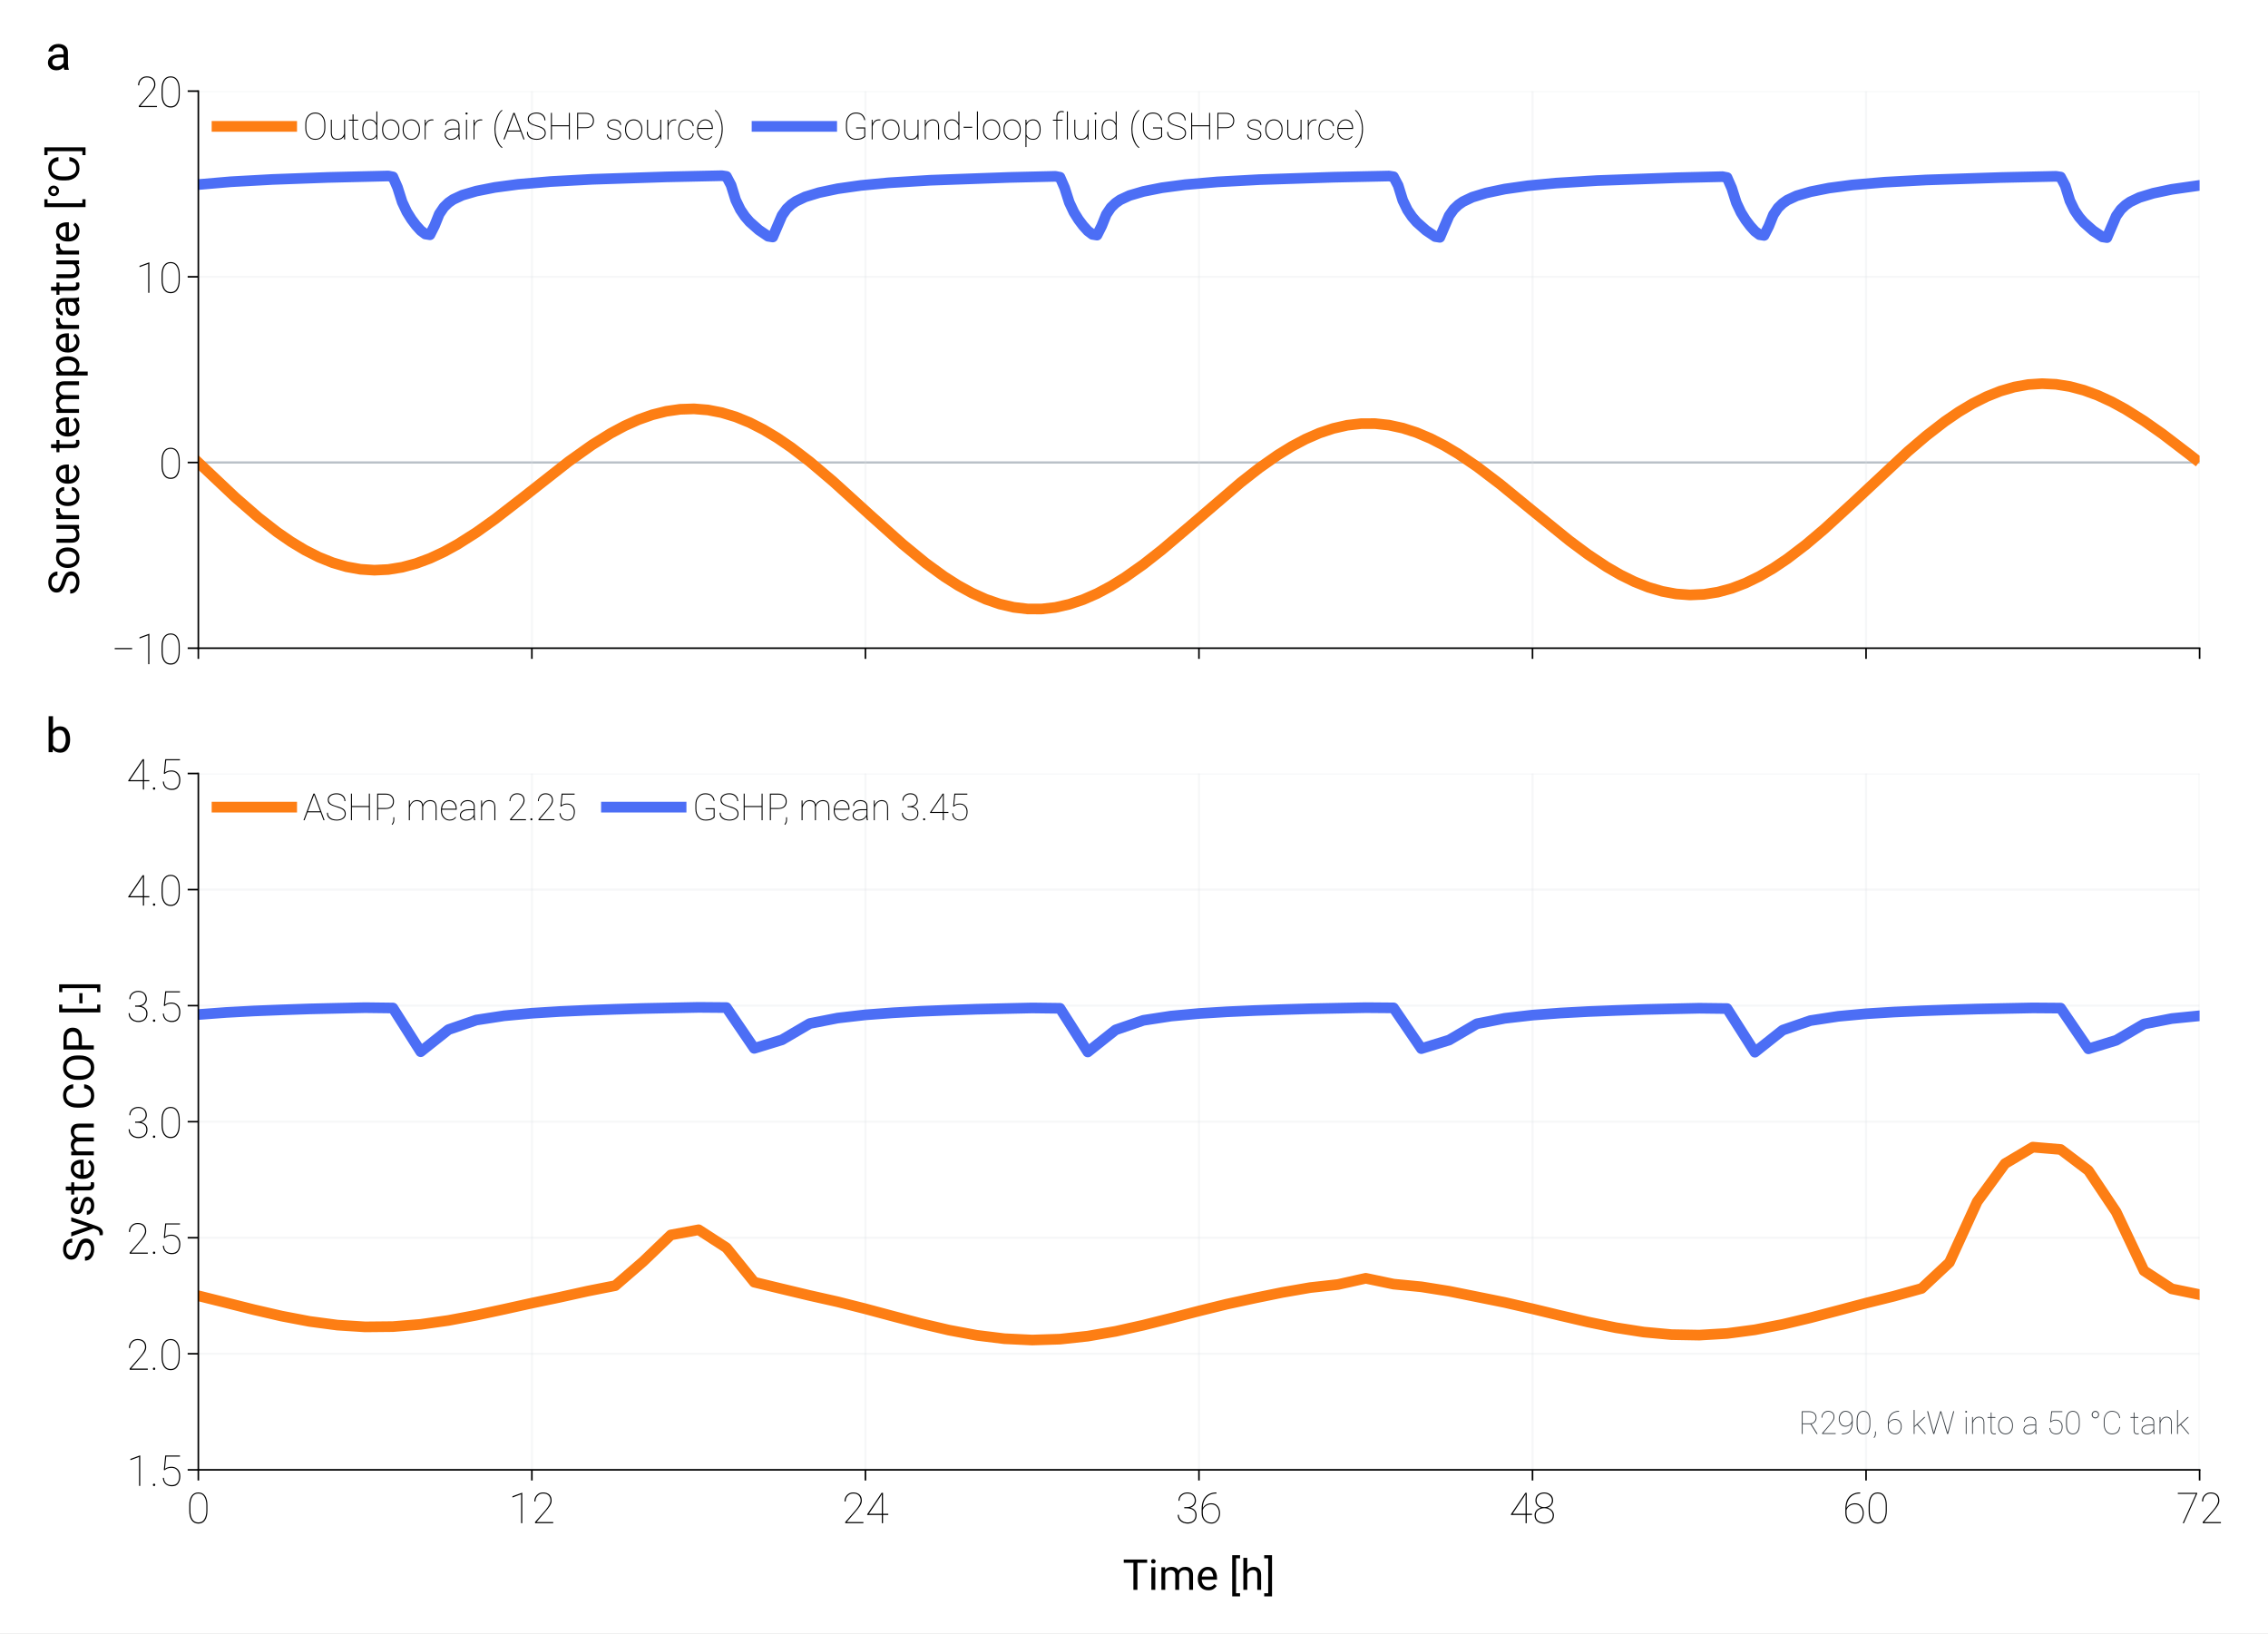
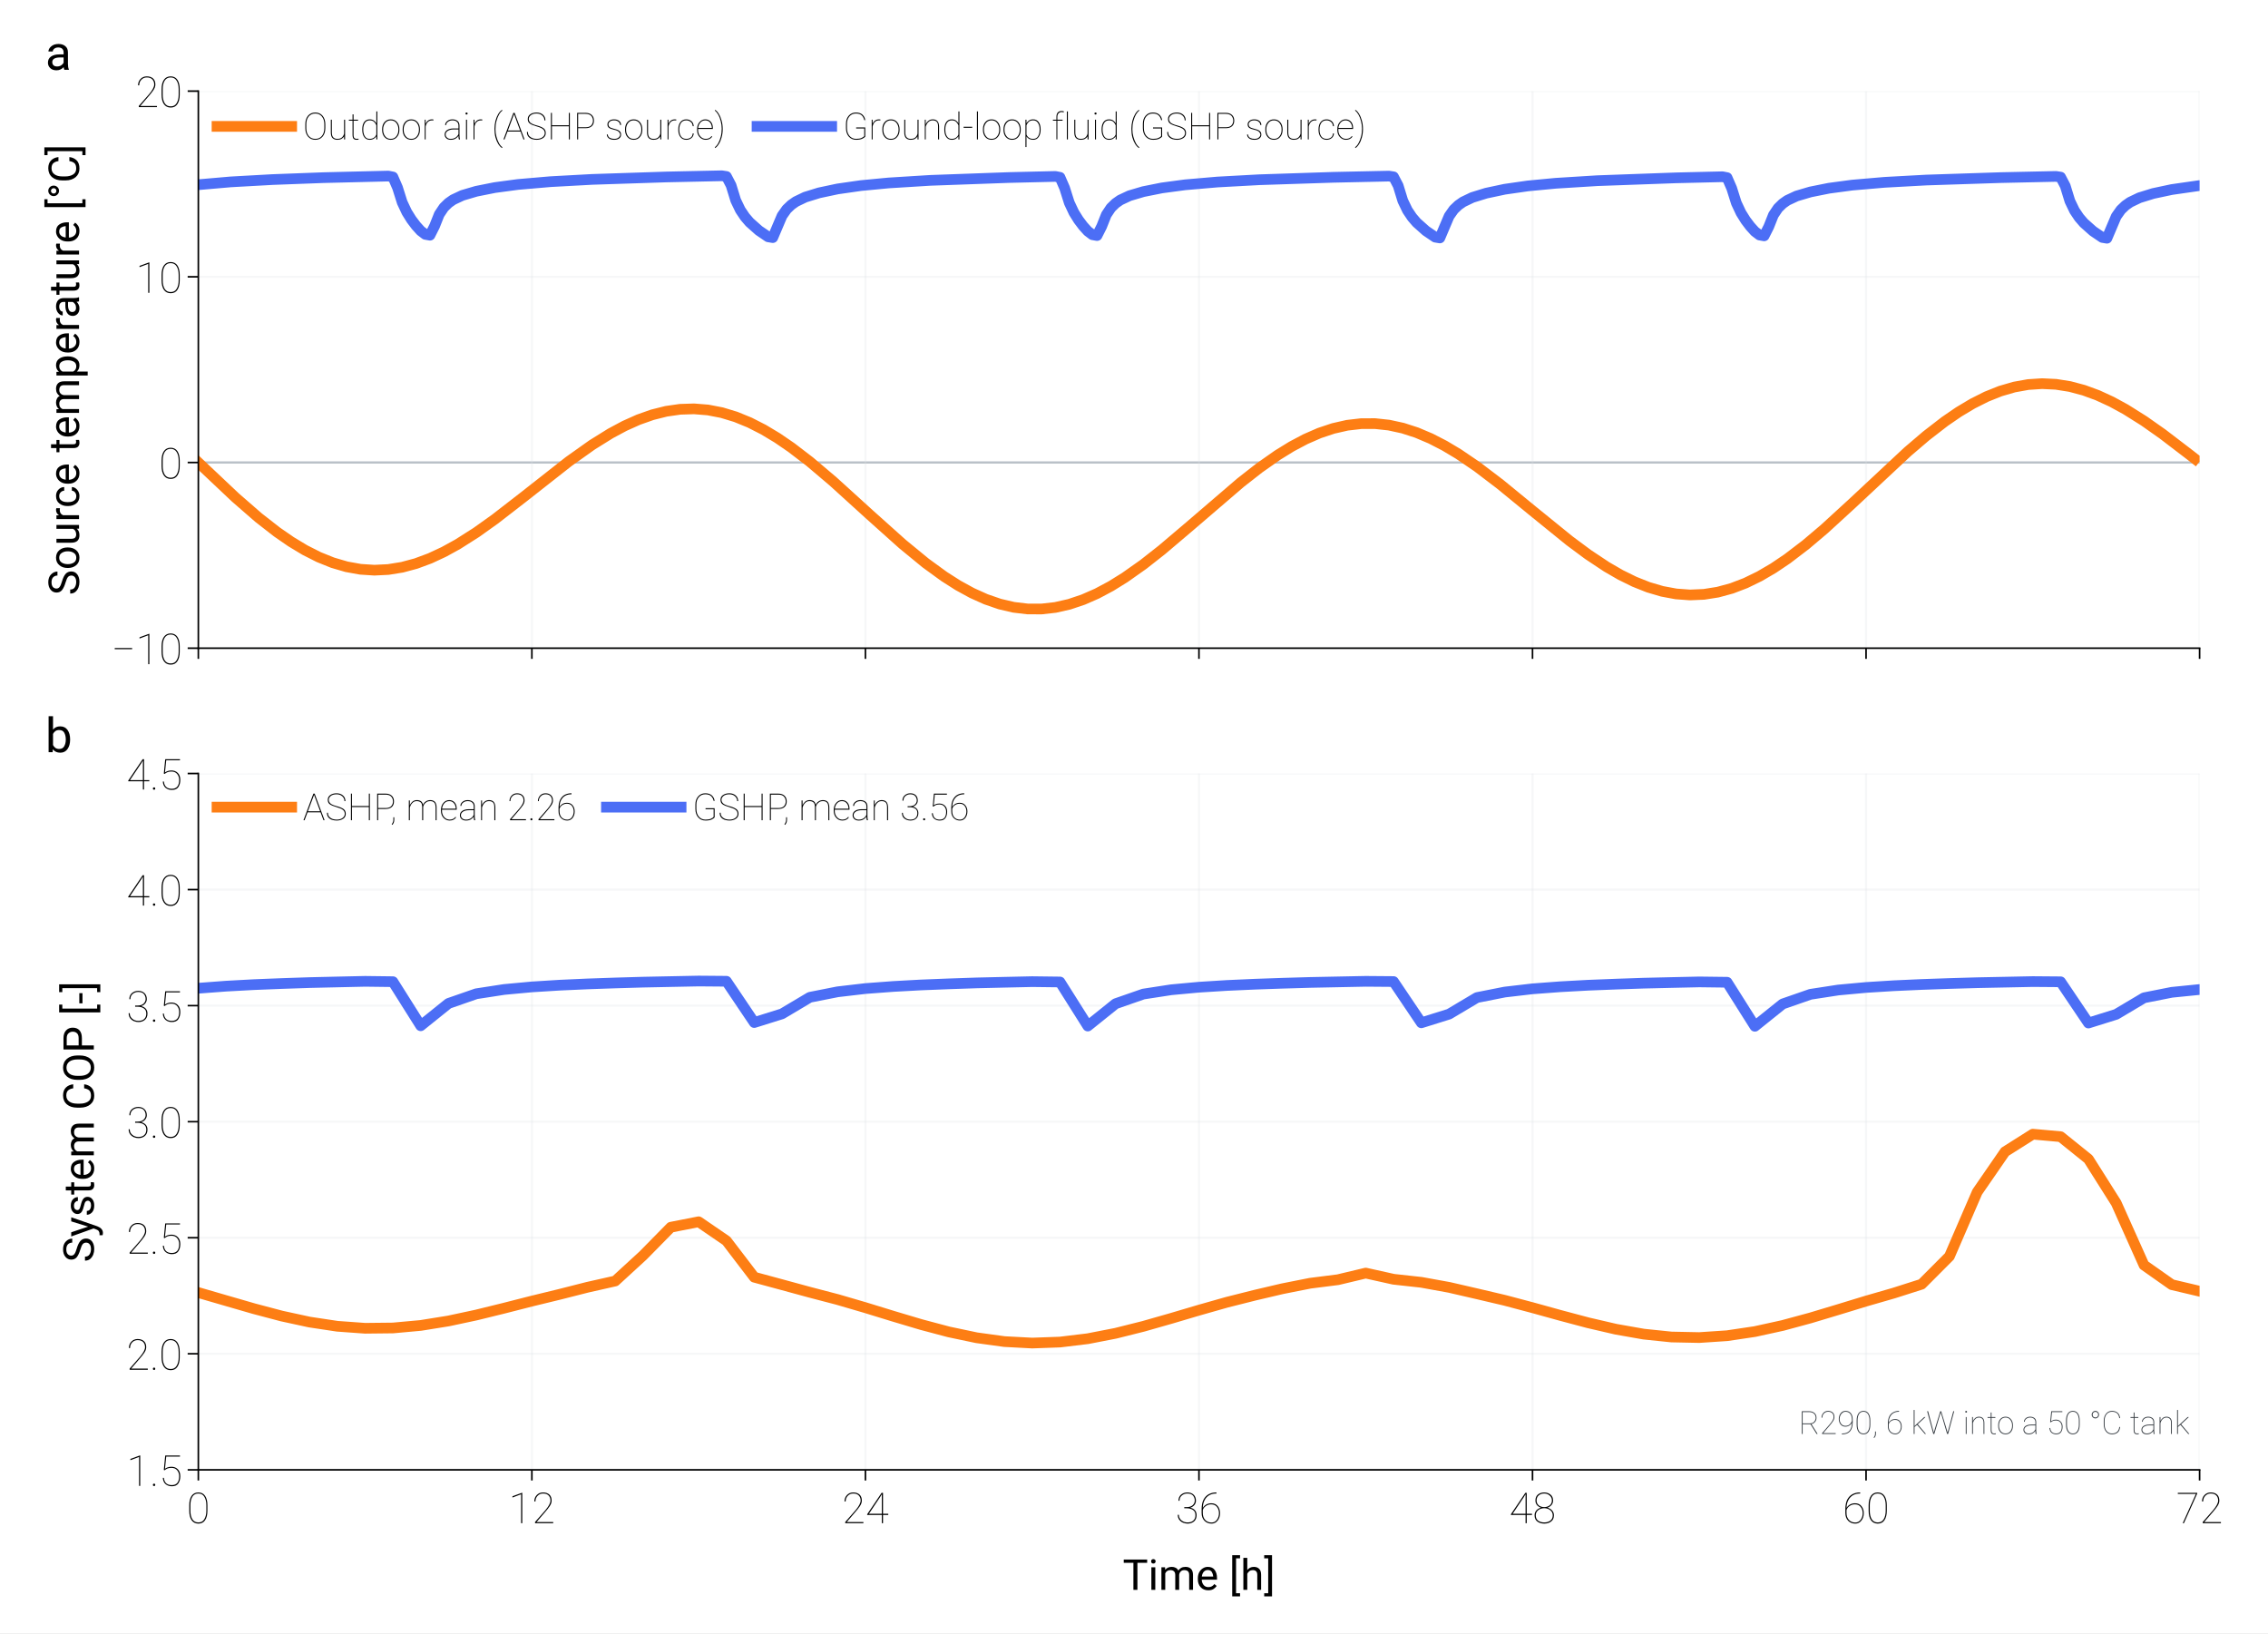
<svg xmlns="http://www.w3.org/2000/svg" xmlns:xlink="http://www.w3.org/1999/xlink" width="425.197pt" height="306.142pt" viewBox="0 0 425.197 306.142" version="1.1">
  <defs>
    <style type="text/css">*{stroke-linejoin: round; stroke-linecap: butt}</style>
  </defs>
  <g id="figure_1">
    <g id="patch_1">
      <path d="M 0 306.142  L 425.197 306.142  L 425.197 0  L 0 0  z " style="fill: #ffffff" />
    </g>
    <g id="axes_1">
      <g id="patch_2">
        <path d="M 37.184 121.51  L 412.373 121.51  L 412.373 17.083  L 37.184 17.083  z " style="fill: #ffffff" />
      </g>
      <g id="line2d_1">
        <path d="M 37.184 86.701  L 412.373 86.701  " clip-path="url(#pf2fb2262dd)" style="fill: none; stroke: #adb5bd; stroke-width: 0.4; stroke-linecap: square" />
      </g>
      <g id="matplotlib.axis_1">
        <g id="xtick_1">
          <g id="line2d_2">
            <path d="M 37.184 121.51  L 37.184 17.083  " clip-path="url(#pf2fb2262dd)" style="fill: none; stroke: #dee2e6; stroke-opacity: 0.25; stroke-width: 0.4; stroke-linecap: square" />
          </g>
          <g id="line2d_3">
            <defs>
              <path id="m6365833f4e" d="M 0 0  L 0 2  " style="stroke: #000000; stroke-width: 0.3" />
            </defs>
            <g>
              <use xlink:href="#m6365833f4e" x="37.184" y="121.51" style="stroke: #000000; stroke-width: 0.3" />
            </g>
          </g>
        </g>
        <g id="xtick_2">
          <g id="line2d_4">
            <path d="M 99.715 121.51  L 99.715 17.083  " clip-path="url(#pf2fb2262dd)" style="fill: none; stroke: #dee2e6; stroke-opacity: 0.25; stroke-width: 0.4; stroke-linecap: square" />
          </g>
          <g id="line2d_5">
            <g>
              <use xlink:href="#m6365833f4e" x="99.715" y="121.51" style="stroke: #000000; stroke-width: 0.3" />
            </g>
          </g>
        </g>
        <g id="xtick_3">
          <g id="line2d_6">
            <path d="M 162.247 121.51  L 162.247 17.083  " clip-path="url(#pf2fb2262dd)" style="fill: none; stroke: #dee2e6; stroke-opacity: 0.25; stroke-width: 0.4; stroke-linecap: square" />
          </g>
          <g id="line2d_7">
            <g>
              <use xlink:href="#m6365833f4e" x="162.247" y="121.51" style="stroke: #000000; stroke-width: 0.3" />
            </g>
          </g>
        </g>
        <g id="xtick_4">
          <g id="line2d_8">
            <path d="M 224.778 121.51  L 224.778 17.083  " clip-path="url(#pf2fb2262dd)" style="fill: none; stroke: #dee2e6; stroke-opacity: 0.25; stroke-width: 0.4; stroke-linecap: square" />
          </g>
          <g id="line2d_9">
            <g>
              <use xlink:href="#m6365833f4e" x="224.778" y="121.51" style="stroke: #000000; stroke-width: 0.3" />
            </g>
          </g>
        </g>
        <g id="xtick_5">
          <g id="line2d_10">
            <path d="M 287.31 121.51  L 287.31 17.083  " clip-path="url(#pf2fb2262dd)" style="fill: none; stroke: #dee2e6; stroke-opacity: 0.25; stroke-width: 0.4; stroke-linecap: square" />
          </g>
          <g id="line2d_11">
            <g>
              <use xlink:href="#m6365833f4e" x="287.31" y="121.51" style="stroke: #000000; stroke-width: 0.3" />
            </g>
          </g>
        </g>
        <g id="xtick_6">
          <g id="line2d_12">
            <path d="M 349.841 121.51  L 349.841 17.083  " clip-path="url(#pf2fb2262dd)" style="fill: none; stroke: #dee2e6; stroke-opacity: 0.25; stroke-width: 0.4; stroke-linecap: square" />
          </g>
          <g id="line2d_13">
            <g>
              <use xlink:href="#m6365833f4e" x="349.841" y="121.51" style="stroke: #000000; stroke-width: 0.3" />
            </g>
          </g>
        </g>
        <g id="xtick_7">
          <g id="line2d_14">
            <path d="M 412.373 121.51  L 412.373 17.083  " clip-path="url(#pf2fb2262dd)" style="fill: none; stroke: #dee2e6; stroke-opacity: 0.25; stroke-width: 0.4; stroke-linecap: square" />
          </g>
          <g id="line2d_15">
            <g>
              <use xlink:href="#m6365833f4e" x="412.373" y="121.51" style="stroke: #000000; stroke-width: 0.3" />
            </g>
          </g>
        </g>
      </g>
      <g id="matplotlib.axis_2">
        <g id="ytick_1">
          <g id="line2d_16">
            <path d="M 37.184 121.51  L 412.373 121.51  " clip-path="url(#pf2fb2262dd)" style="fill: none; stroke: #dee2e6; stroke-opacity: 0.25; stroke-width: 0.4; stroke-linecap: square" />
          </g>
          <g id="line2d_17">
            <defs>
              <path id="macb83165bb" d="M 0 0  L -2 0  " style="stroke: #000000; stroke-width: 0.3" />
            </defs>
            <g>
              <use xlink:href="#macb83165bb" x="37.184" y="121.51" style="stroke: #000000; stroke-width: 0.3" />
            </g>
          </g>
          <g id="text_1">
            <text style="font-weight: 200; font-size: 8px; font-family: 'Roboto', 'Inter', 'Paperlogy', 'Noto Sans CJK KR', 'Pretendard', 'Noto Sans Math', 'Noto Sans Symbols', 'Noto Sans Symbols 2', sans-serif; text-anchor: end" x="34.184" y="124.51" transform="rotate(-0 34.18394 124.5095)">−10</text>
          </g>
        </g>
        <g id="ytick_2">
          <g id="line2d_18">
            <path d="M 37.184 86.701  L 412.373 86.701  " clip-path="url(#pf2fb2262dd)" style="fill: none; stroke: #dee2e6; stroke-opacity: 0.25; stroke-width: 0.4; stroke-linecap: square" />
          </g>
          <g id="line2d_19">
            <g>
              <use xlink:href="#macb83165bb" x="37.184" y="86.701" style="stroke: #000000; stroke-width: 0.3" />
            </g>
          </g>
          <g id="text_2">
            <text style="font-weight: 200; font-size: 8px; font-family: 'Roboto', 'Inter', 'Paperlogy', 'Noto Sans CJK KR', 'Pretendard', 'Noto Sans Math', 'Noto Sans Symbols', 'Noto Sans Symbols 2', sans-serif; text-anchor: end" x="34.184" y="89.701" transform="rotate(-0 34.18394 89.70063)">0</text>
          </g>
        </g>
        <g id="ytick_3">
          <g id="line2d_20">
            <path d="M 37.184 51.892  L 412.373 51.892  " clip-path="url(#pf2fb2262dd)" style="fill: none; stroke: #dee2e6; stroke-opacity: 0.25; stroke-width: 0.4; stroke-linecap: square" />
          </g>
          <g id="line2d_21">
            <g>
              <use xlink:href="#macb83165bb" x="37.184" y="51.892" style="stroke: #000000; stroke-width: 0.3" />
            </g>
          </g>
          <g id="text_3">
            <text style="font-weight: 200; font-size: 8px; font-family: 'Roboto', 'Inter', 'Paperlogy', 'Noto Sans CJK KR', 'Pretendard', 'Noto Sans Math', 'Noto Sans Symbols', 'Noto Sans Symbols 2', sans-serif; text-anchor: end" x="34.184" y="54.892" transform="rotate(-0 34.18394 54.89173)">10</text>
          </g>
        </g>
        <g id="ytick_4">
          <g id="line2d_22">
            <path d="M 37.184 17.083  L 412.373 17.083  " clip-path="url(#pf2fb2262dd)" style="fill: none; stroke: #dee2e6; stroke-opacity: 0.25; stroke-width: 0.4; stroke-linecap: square" />
          </g>
          <g id="line2d_23">
            <g>
              <use xlink:href="#macb83165bb" x="37.184" y="17.083" style="stroke: #000000; stroke-width: 0.3" />
            </g>
          </g>
          <g id="text_4">
            <text style="font-weight: 200; font-size: 8px; font-family: 'Roboto', 'Inter', 'Paperlogy', 'Noto Sans CJK KR', 'Pretendard', 'Noto Sans Math', 'Noto Sans Symbols', 'Noto Sans Symbols 2', sans-serif; text-anchor: end" x="34.184" y="20.083" transform="rotate(-0 34.18394 20.08283)">20</text>
          </g>
        </g>
        <g id="text_5">
          <text style="font-size: 8px; font-family: 'Roboto', 'Inter', 'Paperlogy', 'Noto Sans CJK KR', 'Pretendard', 'Noto Sans Math', 'Noto Sans Symbols', 'Noto Sans Symbols 2', sans-serif; text-anchor: middle" x="14.816" y="69.296" transform="rotate(-90 14.81644 69.29618)">Source temperature [°C]</text>
        </g>
      </g>
      <g id="line2d_24">
        <path d="M 37.184 86.701  L 44.132 93.26  L 48.474 97.038  L 51.948 99.747  L 54.554 101.547  L 57.159 103.118  L 59.765 104.437  L 62.37 105.486  L 64.976 106.249  L 67.581 106.718  L 70.187 106.888  L 72.792 106.76  L 75.398 106.34  L 78.003 105.639  L 80.609 104.671  L 83.214 103.459  L 85.82 102.024  L 89.294 99.816  L 92.767 97.34  L 97.978 93.307  L 106.663 86.486  L 111.006 83.401  L 114.48 81.239  L 117.085 79.845  L 119.691 78.676  L 122.296 77.755  L 124.902 77.101  L 127.507 76.727  L 130.113 76.643  L 132.718 76.853  L 135.324 77.356  L 137.929 78.147  L 140.535 79.213  L 143.14 80.54  L 145.746 82.107  L 148.351 83.89  L 151.825 86.553  L 156.167 90.233  L 163.115 96.541  L 169.195 101.985  L 173.537 105.548  L 177.011 108.077  L 179.617 109.738  L 182.222 111.166  L 184.828 112.338  L 187.433 113.236  L 190.039 113.845  L 192.644 114.155  L 195.25 114.164  L 197.855 113.871  L 200.461 113.282  L 203.066 112.409  L 205.672 111.267  L 208.277 109.876  L 210.883 108.26  L 214.357 105.806  L 217.83 103.078  L 223.041 98.659  L 232.595 90.461  L 236.069 87.745  L 239.543 85.305  L 242.148 83.7  L 244.754 82.319  L 247.359 81.183  L 249.965 80.313  L 252.57 79.722  L 255.176 79.419  L 257.781 79.409  L 260.387 79.691  L 262.992 80.258  L 265.598 81.101  L 268.203 82.204  L 270.809 83.545  L 273.414 85.102  L 276.888 87.463  L 281.23 90.765  L 287.31 95.744  L 294.258 101.378  L 297.732 103.957  L 301.206 106.264  L 303.811 107.771  L 306.417 109.054  L 309.022 110.089  L 311.628 110.856  L 314.233 111.34  L 316.839 111.53  L 319.444 111.419  L 322.05 111.007  L 324.655 110.298  L 327.261 109.302  L 329.866 108.033  L 332.472 106.51  L 335.077 104.756  L 338.551 102.104  L 342.025 99.163  L 347.236 94.39  L 357.658 84.659  L 361.132 81.694  L 364.606 79.009  L 367.211 77.224  L 369.817 75.665  L 372.422 74.355  L 375.028 73.314  L 377.633 72.556  L 380.239 72.089  L 382.844 71.918  L 385.45 72.043  L 388.055 72.457  L 390.661 73.151  L 393.266 74.107  L 395.872 75.307  L 398.477 76.726  L 401.951 78.909  L 405.425 81.355  L 410.636 85.336  L 411.504 86.017  L 411.504 86.017  " clip-path="url(#pf2fb2262dd)" style="fill: none; stroke: #fd7e14; stroke-width: 2; stroke-linecap: square" />
      </g>
      <g id="line2d_25">
-         <path d="M 37.184 34.595  L 43.263 34.072  L 51.08 33.641  L 61.502 33.26  L 72.792 32.991  L 73.661 33.16  L 74.529 35.142  L 75.398 37.874  L 76.266 39.713  L 77.135 41.104  L 78.003 42.253  L 78.872 43.218  L 79.74 43.872  L 80.609 44.009  L 81.477 42.29  L 82.346 40.126  L 83.214 38.842  L 84.083 38  L 84.951 37.396  L 86.688 36.588  L 89.294 35.824  L 92.767 35.135  L 97.11 34.556  L 103.189 34.036  L 111.006 33.612  L 124.902 33.159  L 135.324 32.937  L 136.192 33.069  L 137.061 34.713  L 137.929 37.506  L 138.798 39.297  L 139.666 40.576  L 140.535 41.58  L 142.272 43.118  L 144.009 44.29  L 144.877 44.426  L 146.614 40.373  L 147.483 39.155  L 148.351 38.335  L 149.22 37.734  L 150.957 36.908  L 153.562 36.111  L 157.036 35.38  L 161.378 34.762  L 166.589 34.271  L 174.406 33.789  L 189.17 33.26  L 197.855 33.057  L 198.724 33.226  L 199.592 35.208  L 200.461 37.939  L 201.329 39.778  L 202.198 41.169  L 203.066 42.318  L 203.935 43.283  L 204.803 43.936  L 205.672 44.074  L 206.54 42.355  L 207.409 40.192  L 208.277 38.907  L 209.146 38.066  L 210.014 37.461  L 211.751 36.653  L 214.357 35.889  L 217.83 35.198  L 222.173 34.62  L 228.252 34.099  L 236.069 33.676  L 249.965 33.222  L 260.387 33  L 261.255 33.132  L 262.124 34.777  L 262.992 37.569  L 263.861 39.359  L 264.729 40.639  L 265.598 41.642  L 267.335 43.18  L 269.072 44.352  L 269.94 44.488  L 271.677 40.435  L 272.546 39.217  L 273.414 38.397  L 274.283 37.796  L 276.02 36.969  L 278.625 36.171  L 282.099 35.44  L 286.441 34.822  L 291.652 34.33  L 299.469 33.849  L 314.233 33.319  L 322.918 33.114  L 323.787 33.283  L 324.655 35.265  L 325.524 37.996  L 326.392 39.835  L 327.261 41.226  L 328.129 42.375  L 328.998 43.339  L 329.866 43.993  L 330.735 44.13  L 331.603 42.412  L 332.472 40.249  L 333.34 38.964  L 334.209 38.123  L 335.077 37.518  L 336.814 36.71  L 339.42 35.946  L 342.893 35.255  L 347.236 34.677  L 353.315 34.157  L 361.132 33.733  L 375.028 33.28  L 385.45 33.054  L 386.318 33.187  L 387.187 34.831  L 388.055 37.623  L 388.924 39.413  L 389.792 40.692  L 390.661 41.695  L 392.398 43.233  L 394.135 44.405  L 395.003 44.541  L 396.74 40.488  L 397.609 39.271  L 398.477 38.451  L 399.346 37.849  L 401.083 37.023  L 403.688 36.225  L 407.162 35.494  L 411.504 34.876  L 411.504 34.876  " clip-path="url(#pf2fb2262dd)" style="fill: none; stroke: #4c6ef5; stroke-width: 2; stroke-linecap: square" />
+         <path d="M 37.184 34.624  L 43.263 34.097  L 51.08 33.662  L 60.633 33.302  L 72.792 33.006  L 73.661 33.177  L 74.529 35.177  L 75.398 37.928  L 76.266 39.773  L 77.135 41.165  L 78.003 42.312  L 78.872 43.275  L 79.74 43.934  L 80.609 44.091  L 81.477 42.372  L 82.346 40.19  L 83.214 38.895  L 84.083 38.047  L 84.951 37.439  L 86.688 36.625  L 89.294 35.857  L 92.767 35.163  L 97.11 34.581  L 103.189 34.057  L 111.006 33.631  L 124.902 33.174  L 135.324 32.95  L 136.192 33.084  L 137.061 34.744  L 137.929 37.564  L 138.798 39.37  L 139.666 40.659  L 140.535 41.67  L 142.272 43.216  L 144.009 44.395  L 144.877 44.541  L 146.614 40.455  L 147.483 39.225  L 148.351 38.398  L 149.22 37.791  L 150.957 36.957  L 153.562 36.153  L 157.036 35.416  L 161.378 34.793  L 166.589 34.297  L 174.406 33.812  L 189.17 33.278  L 197.855 33.073  L 198.724 33.244  L 199.592 35.243  L 200.461 37.993  L 201.329 39.839  L 202.198 41.231  L 203.066 42.378  L 203.935 43.34  L 204.803 43.999  L 205.672 44.156  L 206.54 42.438  L 207.409 40.256  L 208.277 38.961  L 209.146 38.114  L 210.014 37.505  L 211.751 36.691  L 214.357 35.921  L 217.83 35.227  L 222.173 34.645  L 228.252 34.121  L 236.069 33.694  L 249.965 33.238  L 260.387 33.014  L 261.255 33.148  L 262.124 34.808  L 262.992 37.627  L 263.861 39.433  L 264.729 40.722  L 265.598 41.732  L 267.335 43.279  L 269.072 44.457  L 269.94 44.603  L 271.677 40.518  L 272.546 39.288  L 273.414 38.46  L 274.283 37.853  L 276.02 37.019  L 278.625 36.214  L 282.099 35.476  L 286.441 34.853  L 291.652 34.357  L 299.469 33.872  L 314.233 33.338  L 322.918 33.131  L 323.787 33.301  L 324.655 35.301  L 325.524 38.051  L 326.392 39.896  L 327.261 41.288  L 328.129 42.435  L 328.998 43.397  L 329.866 44.056  L 330.735 44.213  L 331.603 42.495  L 332.472 40.313  L 333.34 39.019  L 334.209 38.171  L 335.077 37.562  L 336.814 36.748  L 339.42 35.979  L 342.893 35.284  L 347.236 34.702  L 353.315 34.179  L 361.132 33.752  L 375.028 33.296  L 385.45 33.069  L 386.318 33.203  L 387.187 34.863  L 388.055 37.681  L 388.924 39.487  L 389.792 40.776  L 390.661 41.786  L 392.398 43.332  L 394.135 44.511  L 395.003 44.657  L 396.74 40.572  L 397.609 39.342  L 398.477 38.514  L 399.346 37.907  L 401.083 37.073  L 403.688 36.268  L 407.162 35.531  L 411.504 34.908  L 411.504 34.908  " clip-path="url(#pf2fb2262dd)" style="fill: none; stroke: #4c6ef5; stroke-width: 2; stroke-linecap: square" />
      </g>
      <g id="patch_3">
        <path d="M 37.184 121.51  L 37.184 17.083  " style="fill: none; stroke: #000000; stroke-width: 0.3; stroke-linejoin: miter; stroke-linecap: square" />
      </g>
      <g id="patch_4">
        <path d="M 37.184 121.51  L 412.373 121.51  " style="fill: none; stroke: #000000; stroke-width: 0.3; stroke-linejoin: miter; stroke-linecap: square" />
      </g>
      <g id="text_6">
        <text style="font-size: 9px; font-family: 'Roboto', 'Inter', 'Paperlogy', 'Noto Sans CJK KR', 'Pretendard', 'Noto Sans Math', 'Noto Sans Symbols', 'Noto Sans Symbols 2', sans-serif; text-anchor: start" x="8.504" y="13.083" transform="rotate(-0 8.503937 13.08283)">a</text>
      </g>
      <g id="legend_1">
        <g id="line2d_26">
          <path d="M 40.684 23.693  L 47.684 23.693  L 54.684 23.693  " style="fill: none; stroke: #fd7e14; stroke-width: 2; stroke-linecap: square" />
        </g>
        <g id="text_7">
          <text style="font-weight: 200; font-size: 7px; font-family: 'Roboto', 'Inter', 'Paperlogy', 'Noto Sans CJK KR', 'Pretendard', 'Noto Sans Math', 'Noto Sans Symbols', 'Noto Sans Symbols 2', sans-serif; text-anchor: start" x="56.784" y="26.143" transform="rotate(-0 56.78394 26.14346)">Outdoor air (ASHP source)</text>
        </g>
        <g id="line2d_27">
          <path d="M 141.925 23.693  L 148.925 23.693  L 155.925 23.693  " style="fill: none; stroke: #4c6ef5; stroke-width: 2; stroke-linecap: square" />
        </g>
        <g id="text_8">
          <text style="font-weight: 200; font-size: 7px; font-family: 'Roboto', 'Inter', 'Paperlogy', 'Noto Sans CJK KR', 'Pretendard', 'Noto Sans Math', 'Noto Sans Symbols', 'Noto Sans Symbols 2', sans-serif; text-anchor: start" x="158.025" y="26.143" transform="rotate(-0 158.0247 26.14346)">Ground-loop fluid (GSHP source)</text>
        </g>
      </g>
    </g>
    <g id="axes_2">
      <g id="patch_5">
        <path d="M 37.184 275.539  L 412.373 275.539  L 412.373 145.006  L 37.184 145.006  z " style="fill: #ffffff" />
      </g>
      <g id="matplotlib.axis_3">
        <g id="xtick_8">
          <g id="line2d_28">
            <path d="M 37.184 275.539  L 37.184 145.006  " clip-path="url(#p4fd9c364bf)" style="fill: none; stroke: #dee2e6; stroke-opacity: 0.25; stroke-width: 0.4; stroke-linecap: square" />
          </g>
          <g id="line2d_29">
            <g>
              <use xlink:href="#m6365833f4e" x="37.184" y="275.539" style="stroke: #000000; stroke-width: 0.3" />
            </g>
          </g>
          <g id="text_9">
            <text style="font-weight: 200; font-size: 8px; font-family: 'Roboto', 'Inter', 'Paperlogy', 'Noto Sans CJK KR', 'Pretendard', 'Noto Sans Math', 'Noto Sans Symbols', 'Noto Sans Symbols 2', sans-serif; text-anchor: middle" x="37.184" y="285.539" transform="rotate(-0 37.18394 285.5389)">0</text>
          </g>
        </g>
        <g id="xtick_9">
          <g id="line2d_30">
            <path d="M 99.715 275.539  L 99.715 145.006  " clip-path="url(#p4fd9c364bf)" style="fill: none; stroke: #dee2e6; stroke-opacity: 0.25; stroke-width: 0.4; stroke-linecap: square" />
          </g>
          <g id="line2d_31">
            <g>
              <use xlink:href="#m6365833f4e" x="99.715" y="275.539" style="stroke: #000000; stroke-width: 0.3" />
            </g>
          </g>
          <g id="text_10">
            <text style="font-weight: 200; font-size: 8px; font-family: 'Roboto', 'Inter', 'Paperlogy', 'Noto Sans CJK KR', 'Pretendard', 'Noto Sans Math', 'Noto Sans Symbols', 'Noto Sans Symbols 2', sans-serif; text-anchor: middle" x="99.715" y="285.539" transform="rotate(-0 99.71543 285.5389)">12</text>
          </g>
        </g>
        <g id="xtick_10">
          <g id="line2d_32">
            <path d="M 162.247 275.539  L 162.247 145.006  " clip-path="url(#p4fd9c364bf)" style="fill: none; stroke: #dee2e6; stroke-opacity: 0.25; stroke-width: 0.4; stroke-linecap: square" />
          </g>
          <g id="line2d_33">
            <g>
              <use xlink:href="#m6365833f4e" x="162.247" y="275.539" style="stroke: #000000; stroke-width: 0.3" />
            </g>
          </g>
          <g id="text_11">
            <text style="font-weight: 200; font-size: 8px; font-family: 'Roboto', 'Inter', 'Paperlogy', 'Noto Sans CJK KR', 'Pretendard', 'Noto Sans Math', 'Noto Sans Symbols', 'Noto Sans Symbols 2', sans-serif; text-anchor: middle" x="162.247" y="285.539" transform="rotate(-0 162.2469 285.5389)">24</text>
          </g>
        </g>
        <g id="xtick_11">
          <g id="line2d_34">
            <path d="M 224.778 275.539  L 224.778 145.006  " clip-path="url(#p4fd9c364bf)" style="fill: none; stroke: #dee2e6; stroke-opacity: 0.25; stroke-width: 0.4; stroke-linecap: square" />
          </g>
          <g id="line2d_35">
            <g>
              <use xlink:href="#m6365833f4e" x="224.778" y="275.539" style="stroke: #000000; stroke-width: 0.3" />
            </g>
          </g>
          <g id="text_12">
            <text style="font-weight: 200; font-size: 8px; font-family: 'Roboto', 'Inter', 'Paperlogy', 'Noto Sans CJK KR', 'Pretendard', 'Noto Sans Math', 'Noto Sans Symbols', 'Noto Sans Symbols 2', sans-serif; text-anchor: middle" x="224.778" y="285.539" transform="rotate(-0 224.7784 285.5389)">36</text>
          </g>
        </g>
        <g id="xtick_12">
          <g id="line2d_36">
            <path d="M 287.31 275.539  L 287.31 145.006  " clip-path="url(#p4fd9c364bf)" style="fill: none; stroke: #dee2e6; stroke-opacity: 0.25; stroke-width: 0.4; stroke-linecap: square" />
          </g>
          <g id="line2d_37">
            <g>
              <use xlink:href="#m6365833f4e" x="287.31" y="275.539" style="stroke: #000000; stroke-width: 0.3" />
            </g>
          </g>
          <g id="text_13">
            <text style="font-weight: 200; font-size: 8px; font-family: 'Roboto', 'Inter', 'Paperlogy', 'Noto Sans CJK KR', 'Pretendard', 'Noto Sans Math', 'Noto Sans Symbols', 'Noto Sans Symbols 2', sans-serif; text-anchor: middle" x="287.31" y="285.539" transform="rotate(-0 287.3099 285.5389)">48</text>
          </g>
        </g>
        <g id="xtick_13">
          <g id="line2d_38">
            <path d="M 349.841 275.539  L 349.841 145.006  " clip-path="url(#p4fd9c364bf)" style="fill: none; stroke: #dee2e6; stroke-opacity: 0.25; stroke-width: 0.4; stroke-linecap: square" />
          </g>
          <g id="line2d_39">
            <g>
              <use xlink:href="#m6365833f4e" x="349.841" y="275.539" style="stroke: #000000; stroke-width: 0.3" />
            </g>
          </g>
          <g id="text_14">
            <text style="font-weight: 200; font-size: 8px; font-family: 'Roboto', 'Inter', 'Paperlogy', 'Noto Sans CJK KR', 'Pretendard', 'Noto Sans Math', 'Noto Sans Symbols', 'Noto Sans Symbols 2', sans-serif; text-anchor: middle" x="349.841" y="285.539" transform="rotate(-0 349.8414 285.5389)">60</text>
          </g>
        </g>
        <g id="xtick_14">
          <g id="line2d_40">
            <path d="M 412.373 275.539  L 412.373 145.006  " clip-path="url(#p4fd9c364bf)" style="fill: none; stroke: #dee2e6; stroke-opacity: 0.25; stroke-width: 0.4; stroke-linecap: square" />
          </g>
          <g id="line2d_41">
            <g>
              <use xlink:href="#m6365833f4e" x="412.373" y="275.539" style="stroke: #000000; stroke-width: 0.3" />
            </g>
          </g>
          <g id="text_15">
            <text style="font-weight: 200; font-size: 8px; font-family: 'Roboto', 'Inter', 'Paperlogy', 'Noto Sans CJK KR', 'Pretendard', 'Noto Sans Math', 'Noto Sans Symbols', 'Noto Sans Symbols 2', sans-serif; text-anchor: middle" x="412.373" y="285.539" transform="rotate(-0 412.3729 285.5389)">72</text>
          </g>
        </g>
        <g id="text_16">
          <text style="font-size: 8px; font-family: 'Roboto', 'Inter', 'Paperlogy', 'Noto Sans CJK KR', 'Pretendard', 'Noto Sans Math', 'Noto Sans Symbols', 'Noto Sans Symbols 2', sans-serif; text-anchor: middle" x="224.778" y="298.039" transform="rotate(-0 224.7784 298.0389)">Time [h]</text>
        </g>
      </g>
      <g id="matplotlib.axis_4">
        <g id="ytick_5">
          <g id="line2d_42">
            <path d="M 37.184 275.539  L 412.373 275.539  " clip-path="url(#p4fd9c364bf)" style="fill: none; stroke: #dee2e6; stroke-opacity: 0.25; stroke-width: 0.4; stroke-linecap: square" />
          </g>
          <g id="line2d_43">
            <g>
              <use xlink:href="#macb83165bb" x="37.184" y="275.539" style="stroke: #000000; stroke-width: 0.3" />
            </g>
          </g>
          <g id="text_17">
            <text style="font-weight: 200; font-size: 8px; font-family: 'Roboto', 'Inter', 'Paperlogy', 'Noto Sans CJK KR', 'Pretendard', 'Noto Sans Math', 'Noto Sans Symbols', 'Noto Sans Symbols 2', sans-serif; text-anchor: end" x="34.184" y="278.539" transform="rotate(-0 34.18394 278.5389)">1.5</text>
          </g>
        </g>
        <g id="ytick_6">
          <g id="line2d_44">
            <path d="M 37.184 253.783  L 412.373 253.783  " clip-path="url(#p4fd9c364bf)" style="fill: none; stroke: #dee2e6; stroke-opacity: 0.25; stroke-width: 0.4; stroke-linecap: square" />
          </g>
          <g id="line2d_45">
            <g>
              <use xlink:href="#macb83165bb" x="37.184" y="253.783" style="stroke: #000000; stroke-width: 0.3" />
            </g>
          </g>
          <g id="text_18">
            <text style="font-weight: 200; font-size: 8px; font-family: 'Roboto', 'Inter', 'Paperlogy', 'Noto Sans CJK KR', 'Pretendard', 'Noto Sans Math', 'Noto Sans Symbols', 'Noto Sans Symbols 2', sans-serif; text-anchor: end" x="34.184" y="256.783" transform="rotate(-0 34.18394 256.7833)">2.0</text>
          </g>
        </g>
        <g id="ytick_7">
          <g id="line2d_46">
            <path d="M 37.184 232.028  L 412.373 232.028  " clip-path="url(#p4fd9c364bf)" style="fill: none; stroke: #dee2e6; stroke-opacity: 0.25; stroke-width: 0.4; stroke-linecap: square" />
          </g>
          <g id="line2d_47">
            <g>
              <use xlink:href="#macb83165bb" x="37.184" y="232.028" style="stroke: #000000; stroke-width: 0.3" />
            </g>
          </g>
          <g id="text_19">
            <text style="font-weight: 200; font-size: 8px; font-family: 'Roboto', 'Inter', 'Paperlogy', 'Noto Sans CJK KR', 'Pretendard', 'Noto Sans Math', 'Noto Sans Symbols', 'Noto Sans Symbols 2', sans-serif; text-anchor: end" x="34.184" y="235.028" transform="rotate(-0 34.18394 235.0278)">2.5</text>
          </g>
        </g>
        <g id="ytick_8">
          <g id="line2d_48">
            <path d="M 37.184 210.272  L 412.373 210.272  " clip-path="url(#p4fd9c364bf)" style="fill: none; stroke: #dee2e6; stroke-opacity: 0.25; stroke-width: 0.4; stroke-linecap: square" />
          </g>
          <g id="line2d_49">
            <g>
              <use xlink:href="#macb83165bb" x="37.184" y="210.272" style="stroke: #000000; stroke-width: 0.3" />
            </g>
          </g>
          <g id="text_20">
            <text style="font-weight: 200; font-size: 8px; font-family: 'Roboto', 'Inter', 'Paperlogy', 'Noto Sans CJK KR', 'Pretendard', 'Noto Sans Math', 'Noto Sans Symbols', 'Noto Sans Symbols 2', sans-serif; text-anchor: end" x="34.184" y="213.272" transform="rotate(-0 34.18394 213.2722)">3.0</text>
          </g>
        </g>
        <g id="ytick_9">
          <g id="line2d_50">
            <path d="M 37.184 188.517  L 412.373 188.517  " clip-path="url(#p4fd9c364bf)" style="fill: none; stroke: #dee2e6; stroke-opacity: 0.25; stroke-width: 0.4; stroke-linecap: square" />
          </g>
          <g id="line2d_51">
            <g>
              <use xlink:href="#macb83165bb" x="37.184" y="188.517" style="stroke: #000000; stroke-width: 0.3" />
            </g>
          </g>
          <g id="text_21">
            <text style="font-weight: 200; font-size: 8px; font-family: 'Roboto', 'Inter', 'Paperlogy', 'Noto Sans CJK KR', 'Pretendard', 'Noto Sans Math', 'Noto Sans Symbols', 'Noto Sans Symbols 2', sans-serif; text-anchor: end" x="34.184" y="191.517" transform="rotate(-0 34.18394 191.5167)">3.5</text>
          </g>
        </g>
        <g id="ytick_10">
          <g id="line2d_52">
            <path d="M 37.184 166.761  L 412.373 166.761  " clip-path="url(#p4fd9c364bf)" style="fill: none; stroke: #dee2e6; stroke-opacity: 0.25; stroke-width: 0.4; stroke-linecap: square" />
          </g>
          <g id="line2d_53">
            <g>
              <use xlink:href="#macb83165bb" x="37.184" y="166.761" style="stroke: #000000; stroke-width: 0.3" />
            </g>
          </g>
          <g id="text_22">
            <text style="font-weight: 200; font-size: 8px; font-family: 'Roboto', 'Inter', 'Paperlogy', 'Noto Sans CJK KR', 'Pretendard', 'Noto Sans Math', 'Noto Sans Symbols', 'Noto Sans Symbols 2', sans-serif; text-anchor: end" x="34.184" y="169.761" transform="rotate(-0 34.18394 169.7611)">4.0</text>
          </g>
        </g>
        <g id="ytick_11">
          <g id="line2d_54">
            <path d="M 37.184 145.006  L 412.373 145.006  " clip-path="url(#p4fd9c364bf)" style="fill: none; stroke: #dee2e6; stroke-opacity: 0.25; stroke-width: 0.4; stroke-linecap: square" />
          </g>
          <g id="line2d_55">
            <g>
              <use xlink:href="#macb83165bb" x="37.184" y="145.006" style="stroke: #000000; stroke-width: 0.3" />
            </g>
          </g>
          <g id="text_23">
            <text style="font-weight: 200; font-size: 8px; font-family: 'Roboto', 'Inter', 'Paperlogy', 'Noto Sans CJK KR', 'Pretendard', 'Noto Sans Math', 'Noto Sans Symbols', 'Noto Sans Symbols 2', sans-serif; text-anchor: end" x="34.184" y="148.006" transform="rotate(-0 34.18394 148.0055)">4.5</text>
          </g>
        </g>
        <g id="text_24">
          <text style="font-size: 8px; font-family: 'Roboto', 'Inter', 'Paperlogy', 'Noto Sans CJK KR', 'Pretendard', 'Noto Sans Math', 'Noto Sans Symbols', 'Noto Sans Symbols 2', sans-serif; text-anchor: middle" x="17.586" y="210.272" transform="rotate(-90 17.58644 210.2722)">System COP [-]</text>
        </g>
      </g>
      <g id="line2d_56">
-         <path d="M 37.184 242.911  L 42.395 244.212  L 47.606 245.518  L 52.817 246.72  L 58.028 247.712  L 63.239 248.405  L 68.45 248.738  L 73.661 248.688  L 78.872 248.268  L 84.083 247.53  L 89.294 246.552  L 94.504 245.435  L 99.715 244.283  L 104.926 243.192  L 110.137 242.037  L 115.348 241.008  L 120.559 236.508  L 125.77 231.505  L 130.981 230.534  L 136.192 233.911  L 141.403 240.358  L 146.614 241.619  L 151.825 242.863  L 157.036 244.034  L 162.247 245.354  L 167.458 246.75  L 172.669 248.116  L 177.88 249.341  L 183.091 250.317  L 188.302 250.957  L 193.513 251.205  L 198.724 251.038  L 203.935 250.476  L 209.146 249.574  L 214.357 248.416  L 219.567 247.107  L 224.778 245.759  L 229.989 244.477  L 235.2 243.346  L 240.411 242.281  L 245.622 241.376  L 250.833 240.798  L 256.044 239.63  L 261.255 240.723  L 266.466 241.226  L 271.677 242.055  L 276.888 243.104  L 282.099 244.157  L 287.31 245.354  L 292.521 246.612  L 297.732 247.828  L 302.943 248.895  L 308.154 249.71  L 313.365 250.191  L 318.576 250.284  L 323.787 249.975  L 328.998 249.285  L 334.209 248.274  L 339.42 247.032  L 344.63 245.664  L 349.841 244.283  L 355.052 242.991  L 360.263 241.534  L 365.474 236.657  L 370.685 225.263  L 375.896 218.137  L 381.107 215.042  L 386.318 215.481  L 391.529 219.429  L 396.74 227.211  L 401.951 238.213  L 407.162 241.611  L 412.373 242.69  " clip-path="url(#p4fd9c364bf)" style="fill: none; stroke: #fd7e14; stroke-width: 2; stroke-linecap: square" />
+         <path d="M 37.184 242.308  L 42.395 243.821  L 47.606 245.329  L 52.817 246.707  L 58.028 247.838  L 63.239 248.624  L 68.45 249.001  L 73.661 248.944  L 78.872 248.469  L 84.083 247.63  L 89.294 246.516  L 94.504 245.234  L 99.715 243.904  L 104.926 242.636  L 110.137 241.312  L 115.348 240.137  L 120.559 235.354  L 125.77 230.056  L 130.981 229.033  L 136.192 232.601  L 141.403 239.424  L 146.614 240.835  L 151.825 242.253  L 157.036 243.615  L 162.247 245.141  L 167.458 246.741  L 172.669 248.296  L 177.88 249.681  L 183.091 250.778  L 188.302 251.495  L 193.513 251.771  L 198.724 251.585  L 203.935 250.956  L 209.146 249.943  L 214.357 248.636  L 219.567 247.149  L 224.778 245.607  L 229.989 244.128  L 235.2 242.815  L 240.411 241.59  L 245.622 240.557  L 250.833 239.897  L 256.044 238.655  L 261.255 239.812  L 266.466 240.386  L 271.677 241.332  L 276.888 242.534  L 282.099 243.758  L 287.31 245.141  L 292.521 246.583  L 297.732 247.97  L 302.943 249.178  L 308.154 250.097  L 313.365 250.636  L 318.576 250.741  L 323.787 250.394  L 328.998 249.618  L 334.209 248.476  L 339.42 247.063  L 344.63 245.497  L 349.841 243.904  L 355.052 242.401  L 360.263 240.738  L 365.474 235.512  L 370.685 223.463  L 375.896 215.906  L 381.107 212.615  L 386.318 213.082  L 391.529 217.278  L 396.74 225.523  L 401.951 237.157  L 407.162 240.825  L 412.373 242.056  " clip-path="url(#p4fd9c364bf)" style="fill: none; stroke: #fd7e14; stroke-width: 2; stroke-linecap: square" />
      </g>
      <g id="line2d_57">
-         <path d="M 37.184 190.185  L 42.395 189.796  L 47.606 189.513  L 52.817 189.308  L 58.028 189.131  L 63.239 189.012  L 68.45 188.898  L 73.661 188.962  L 78.872 197.153  L 84.083 193.011  L 89.294 191.217  L 94.504 190.42  L 99.715 189.94  L 104.926 189.616  L 110.137 189.382  L 115.348 189.202  L 120.559 189.05  L 125.77 188.946  L 130.981 188.842  L 136.192 188.884  L 141.403 196.525  L 146.614 194.922  L 151.825 191.866  L 157.036 190.846  L 162.247 190.243  L 167.458 189.855  L 172.669 189.572  L 177.88 189.367  L 183.091 189.19  L 188.302 189.069  L 193.513 188.954  L 198.724 189.019  L 203.935 197.203  L 209.146 193.064  L 214.357 191.27  L 219.567 190.473  L 224.778 189.994  L 229.989 189.67  L 235.2 189.436  L 240.411 189.257  L 245.622 189.104  L 250.833 189  L 256.044 188.897  L 261.255 188.939  L 266.466 196.574  L 271.677 194.971  L 276.888 191.916  L 282.099 190.895  L 287.31 190.294  L 292.521 189.905  L 297.732 189.623  L 302.943 189.418  L 308.154 189.241  L 313.365 189.119  L 318.576 189.004  L 323.787 189.068  L 328.998 197.246  L 334.209 193.111  L 339.42 191.318  L 344.63 190.522  L 349.841 190.042  L 355.052 189.718  L 360.263 189.485  L 365.474 189.306  L 370.685 189.154  L 375.896 189.049  L 381.107 188.944  L 386.318 188.985  L 391.529 196.615  L 396.74 195.014  L 401.951 191.961  L 407.162 190.941  L 412.373 190.422  " clip-path="url(#p4fd9c364bf)" style="fill: none; stroke: #4c6ef5; stroke-width: 2; stroke-linecap: square" />
+         <path d="M 37.184 185.257  L 42.395 184.865  L 47.606 184.581  L 52.817 184.374  L 58.028 184.197  L 63.239 184.077  L 68.45 183.962  L 73.661 184.027  L 78.872 192.292  L 84.083 188.104  L 89.294 186.292  L 94.504 185.49  L 99.715 185.007  L 104.926 184.682  L 110.137 184.447  L 115.348 184.267  L 120.559 184.114  L 125.77 184.009  L 130.981 183.905  L 136.192 183.948  L 141.403 191.686  L 146.614 190.056  L 151.825 186.954  L 157.036 185.924  L 162.247 185.316  L 167.458 184.925  L 172.669 184.64  L 177.88 184.434  L 183.091 184.256  L 188.302 184.134  L 193.513 184.019  L 198.724 184.084  L 203.935 192.343  L 209.146 188.158  L 214.357 186.346  L 219.567 185.544  L 224.778 185.062  L 229.989 184.736  L 235.2 184.502  L 240.411 184.321  L 245.622 184.168  L 250.833 184.064  L 256.044 183.96  L 261.255 184.002  L 266.466 191.736  L 271.677 190.106  L 276.888 187.005  L 282.099 185.974  L 287.31 185.367  L 292.521 184.976  L 297.732 184.691  L 302.943 184.486  L 308.154 184.307  L 313.365 184.185  L 318.576 184.069  L 323.787 184.134  L 328.998 192.388  L 334.209 188.205  L 339.42 186.394  L 344.63 185.592  L 349.841 185.11  L 355.052 184.785  L 360.263 184.551  L 365.474 184.37  L 370.685 184.218  L 375.896 184.113  L 381.107 184.007  L 386.318 184.049  L 391.529 191.778  L 396.74 190.149  L 401.951 187.05  L 407.162 186.02  L 412.373 185.496  " clip-path="url(#p4fd9c364bf)" style="fill: none; stroke: #4c6ef5; stroke-width: 2; stroke-linecap: square" />
      </g>
      <g id="patch_6">
        <path d="M 37.184 275.539  L 37.184 145.006  " style="fill: none; stroke: #000000; stroke-width: 0.3; stroke-linejoin: miter; stroke-linecap: square" />
      </g>
      <g id="patch_7">
        <path d="M 37.184 275.539  L 412.373 275.539  " style="fill: none; stroke: #000000; stroke-width: 0.3; stroke-linejoin: miter; stroke-linecap: square" />
      </g>
      <g id="text_25">
        <text style="font-weight: 200; font-size: 6px; font-family: 'Roboto', 'Inter', 'Paperlogy', 'Noto Sans CJK KR', 'Pretendard', 'Noto Sans Math', 'Noto Sans Symbols', 'Noto Sans Symbols 2', sans-serif; text-anchor: end; fill: #343a40" x="410.497" y="268.818" transform="rotate(-0 410.497 268.8176)">R290, 6 kW into a 50 °C tank</text>
      </g>
      <g id="text_26">
        <text style="font-size: 9px; font-family: 'Roboto', 'Inter', 'Paperlogy', 'Noto Sans CJK KR', 'Pretendard', 'Noto Sans Math', 'Noto Sans Symbols', 'Noto Sans Symbols 2', sans-serif; text-anchor: start" x="8.504" y="141.006" transform="rotate(-0 8.503937 141.0055)">b</text>
      </g>
      <g id="legend_2">
        <g id="line2d_58">
          <path d="M 40.684 151.306  L 47.684 151.306  L 54.684 151.306  " style="fill: none; stroke: #fd7e14; stroke-width: 2; stroke-linecap: square" />
        </g>
        <g id="text_27">
-           <text style="font-weight: 200; font-size: 7px; font-family: 'Roboto', 'Inter', 'Paperlogy', 'Noto Sans CJK KR', 'Pretendard', 'Noto Sans Math', 'Noto Sans Symbols', 'Noto Sans Symbols 2', sans-serif; text-anchor: start" x="56.784" y="153.756" transform="rotate(-0 56.78394 153.7555)">ASHP, mean 2.25</text>
+           <text style="font-weight: 200; font-size: 7px; font-family: 'Roboto', 'Inter', 'Paperlogy', 'Noto Sans CJK KR', 'Pretendard', 'Noto Sans Math', 'Noto Sans Symbols', 'Noto Sans Symbols 2', sans-serif; text-anchor: start" x="56.784" y="153.756" transform="rotate(-0 56.78394 153.7555)">ASHP, mean 2.26</text>
        </g>
        <g id="line2d_59">
          <path d="M 113.691 151.306  L 120.691 151.306  L 127.691 151.306  " style="fill: none; stroke: #4c6ef5; stroke-width: 2; stroke-linecap: square" />
        </g>
        <g id="text_28">
-           <text style="font-weight: 200; font-size: 7px; font-family: 'Roboto', 'Inter', 'Paperlogy', 'Noto Sans CJK KR', 'Pretendard', 'Noto Sans Math', 'Noto Sans Symbols', 'Noto Sans Symbols 2', sans-serif; text-anchor: start" x="129.791" y="153.756" transform="rotate(-0 129.7907 153.7555)">GSHP, mean 3.45</text>
+           <text style="font-weight: 200; font-size: 7px; font-family: 'Roboto', 'Inter', 'Paperlogy', 'Noto Sans CJK KR', 'Pretendard', 'Noto Sans Math', 'Noto Sans Symbols', 'Noto Sans Symbols 2', sans-serif; text-anchor: start" x="129.791" y="153.756" transform="rotate(-0 129.7907 153.7555)">GSHP, mean 3.56</text>
        </g>
      </g>
    </g>
  </g>
  <defs>
    <clipPath id="pf2fb2262dd">
      <rect x="37.184" y="17.083" width="375.189" height="104.427" />
    </clipPath>
    <clipPath id="p4fd9c364bf">
      <rect x="37.184" y="145.006" width="375.189" height="130.533" />
    </clipPath>
  </defs>
</svg>
